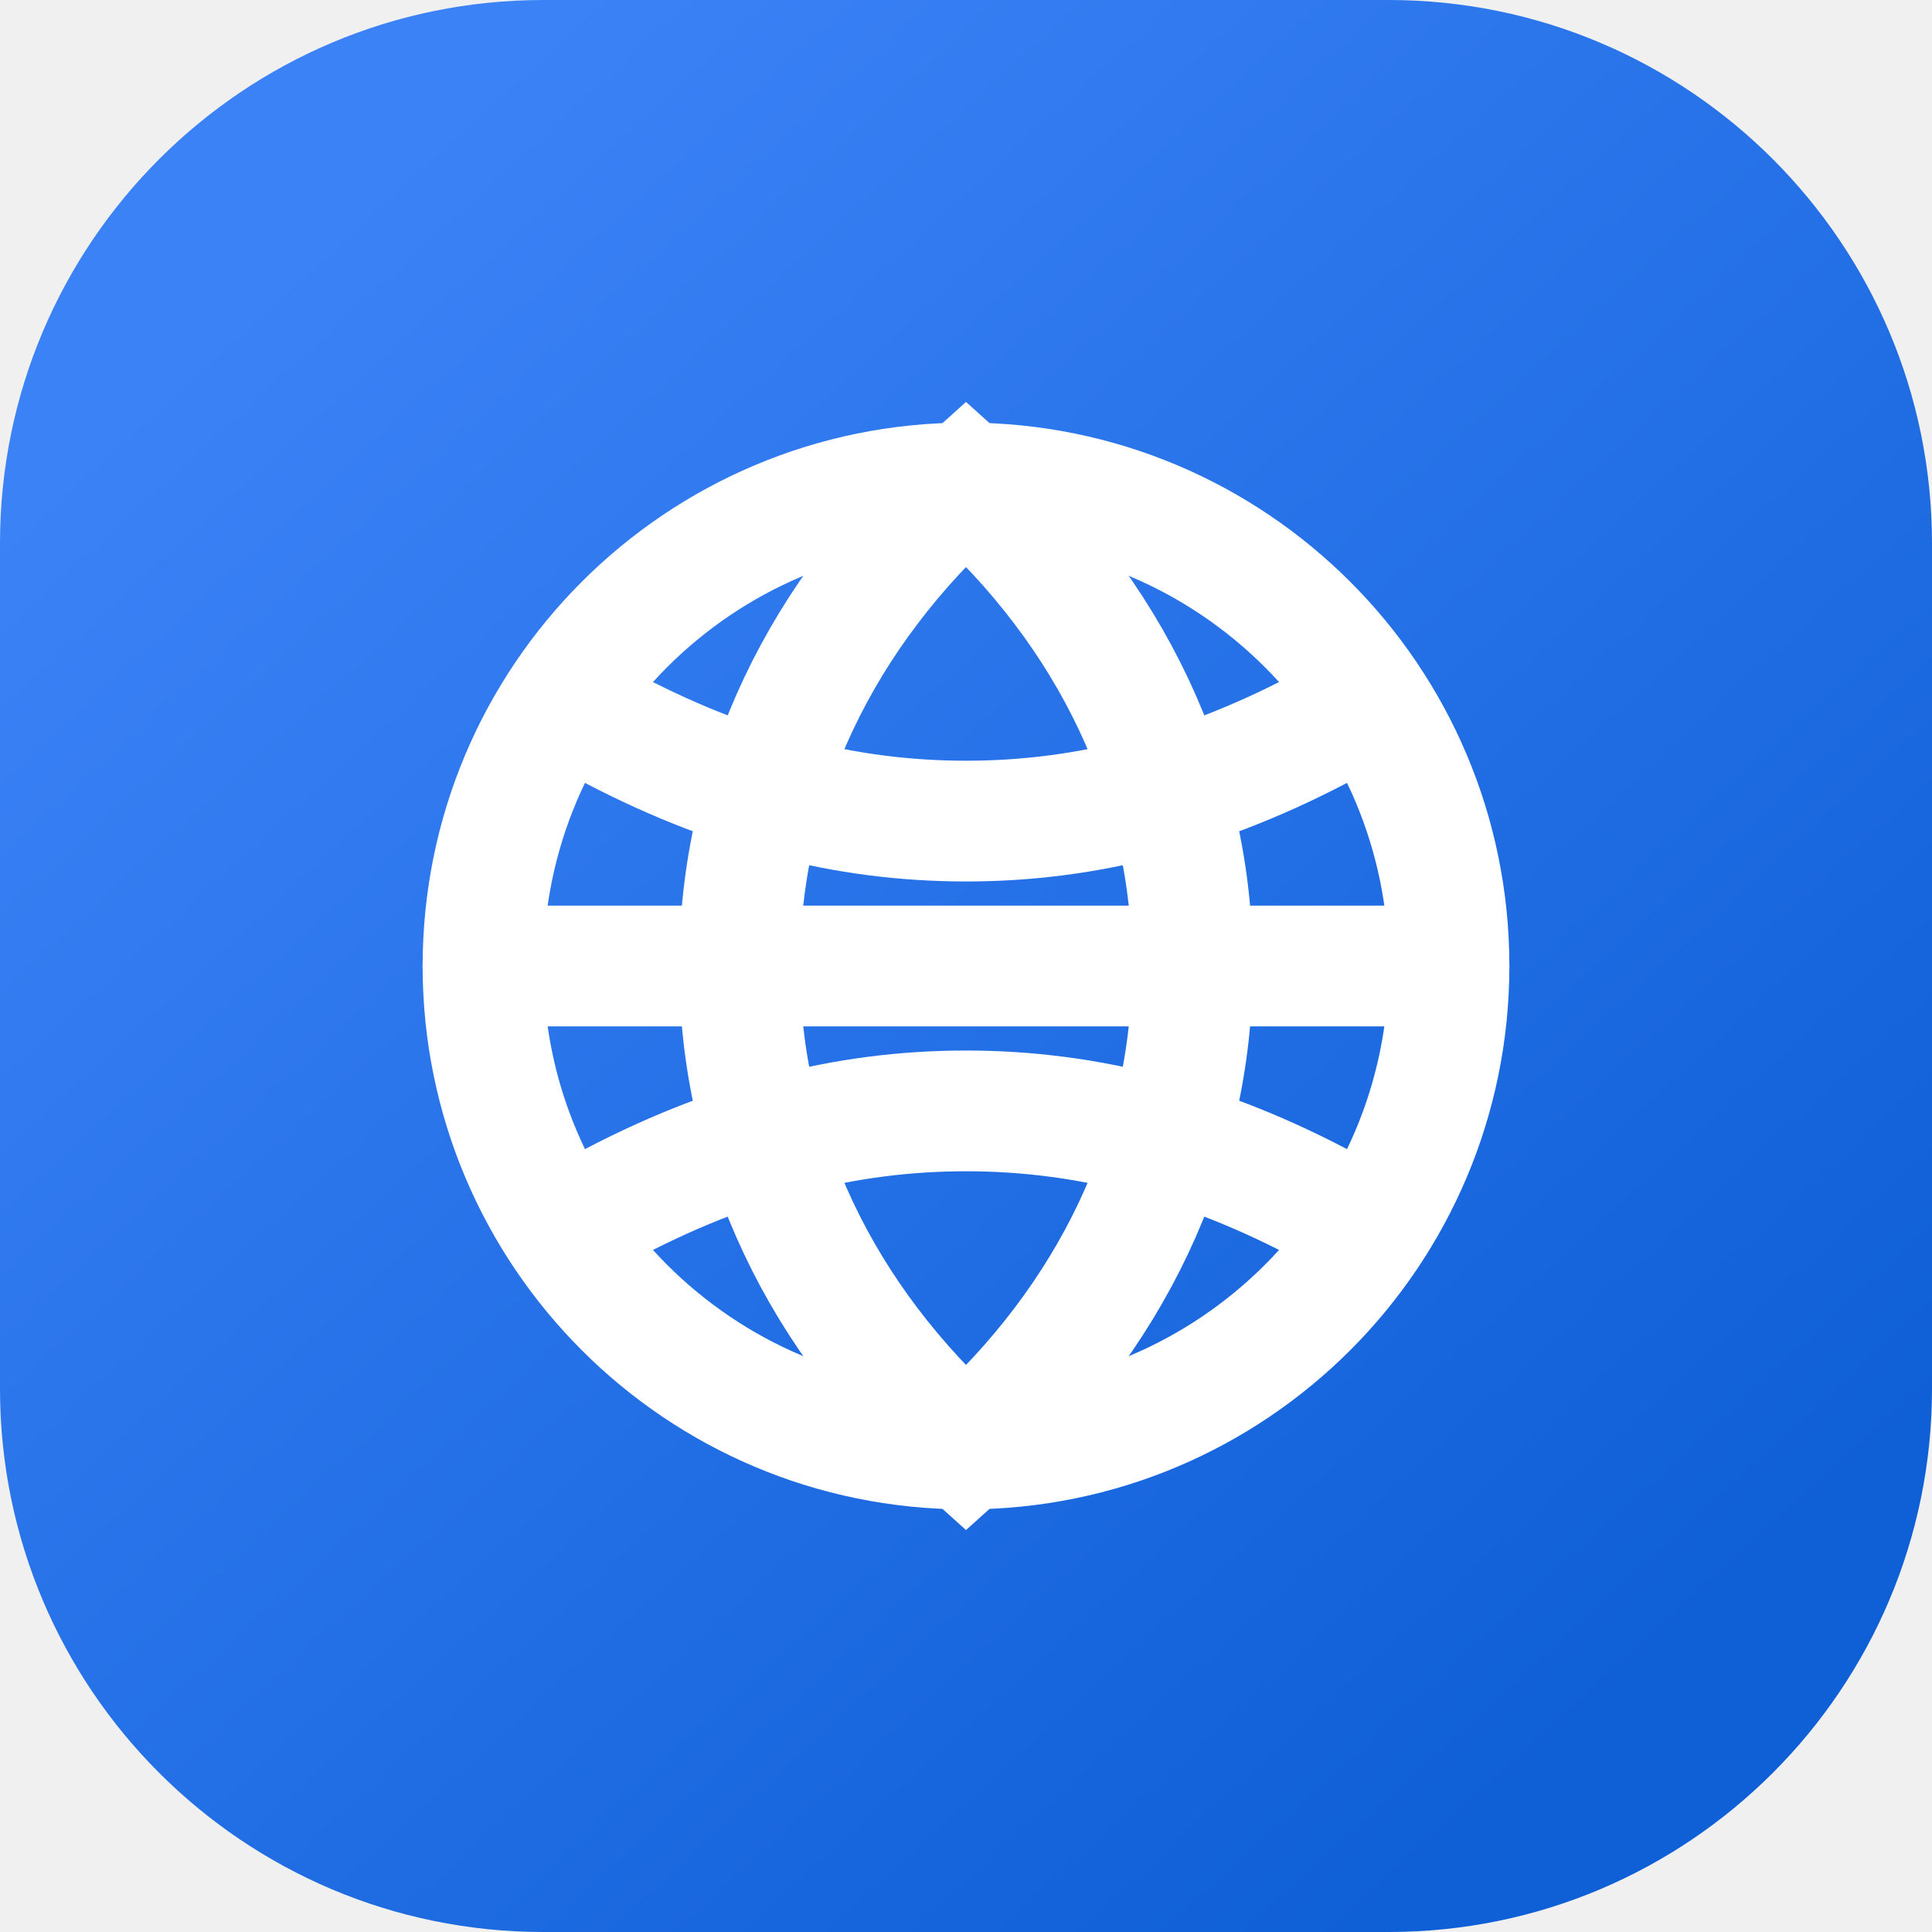
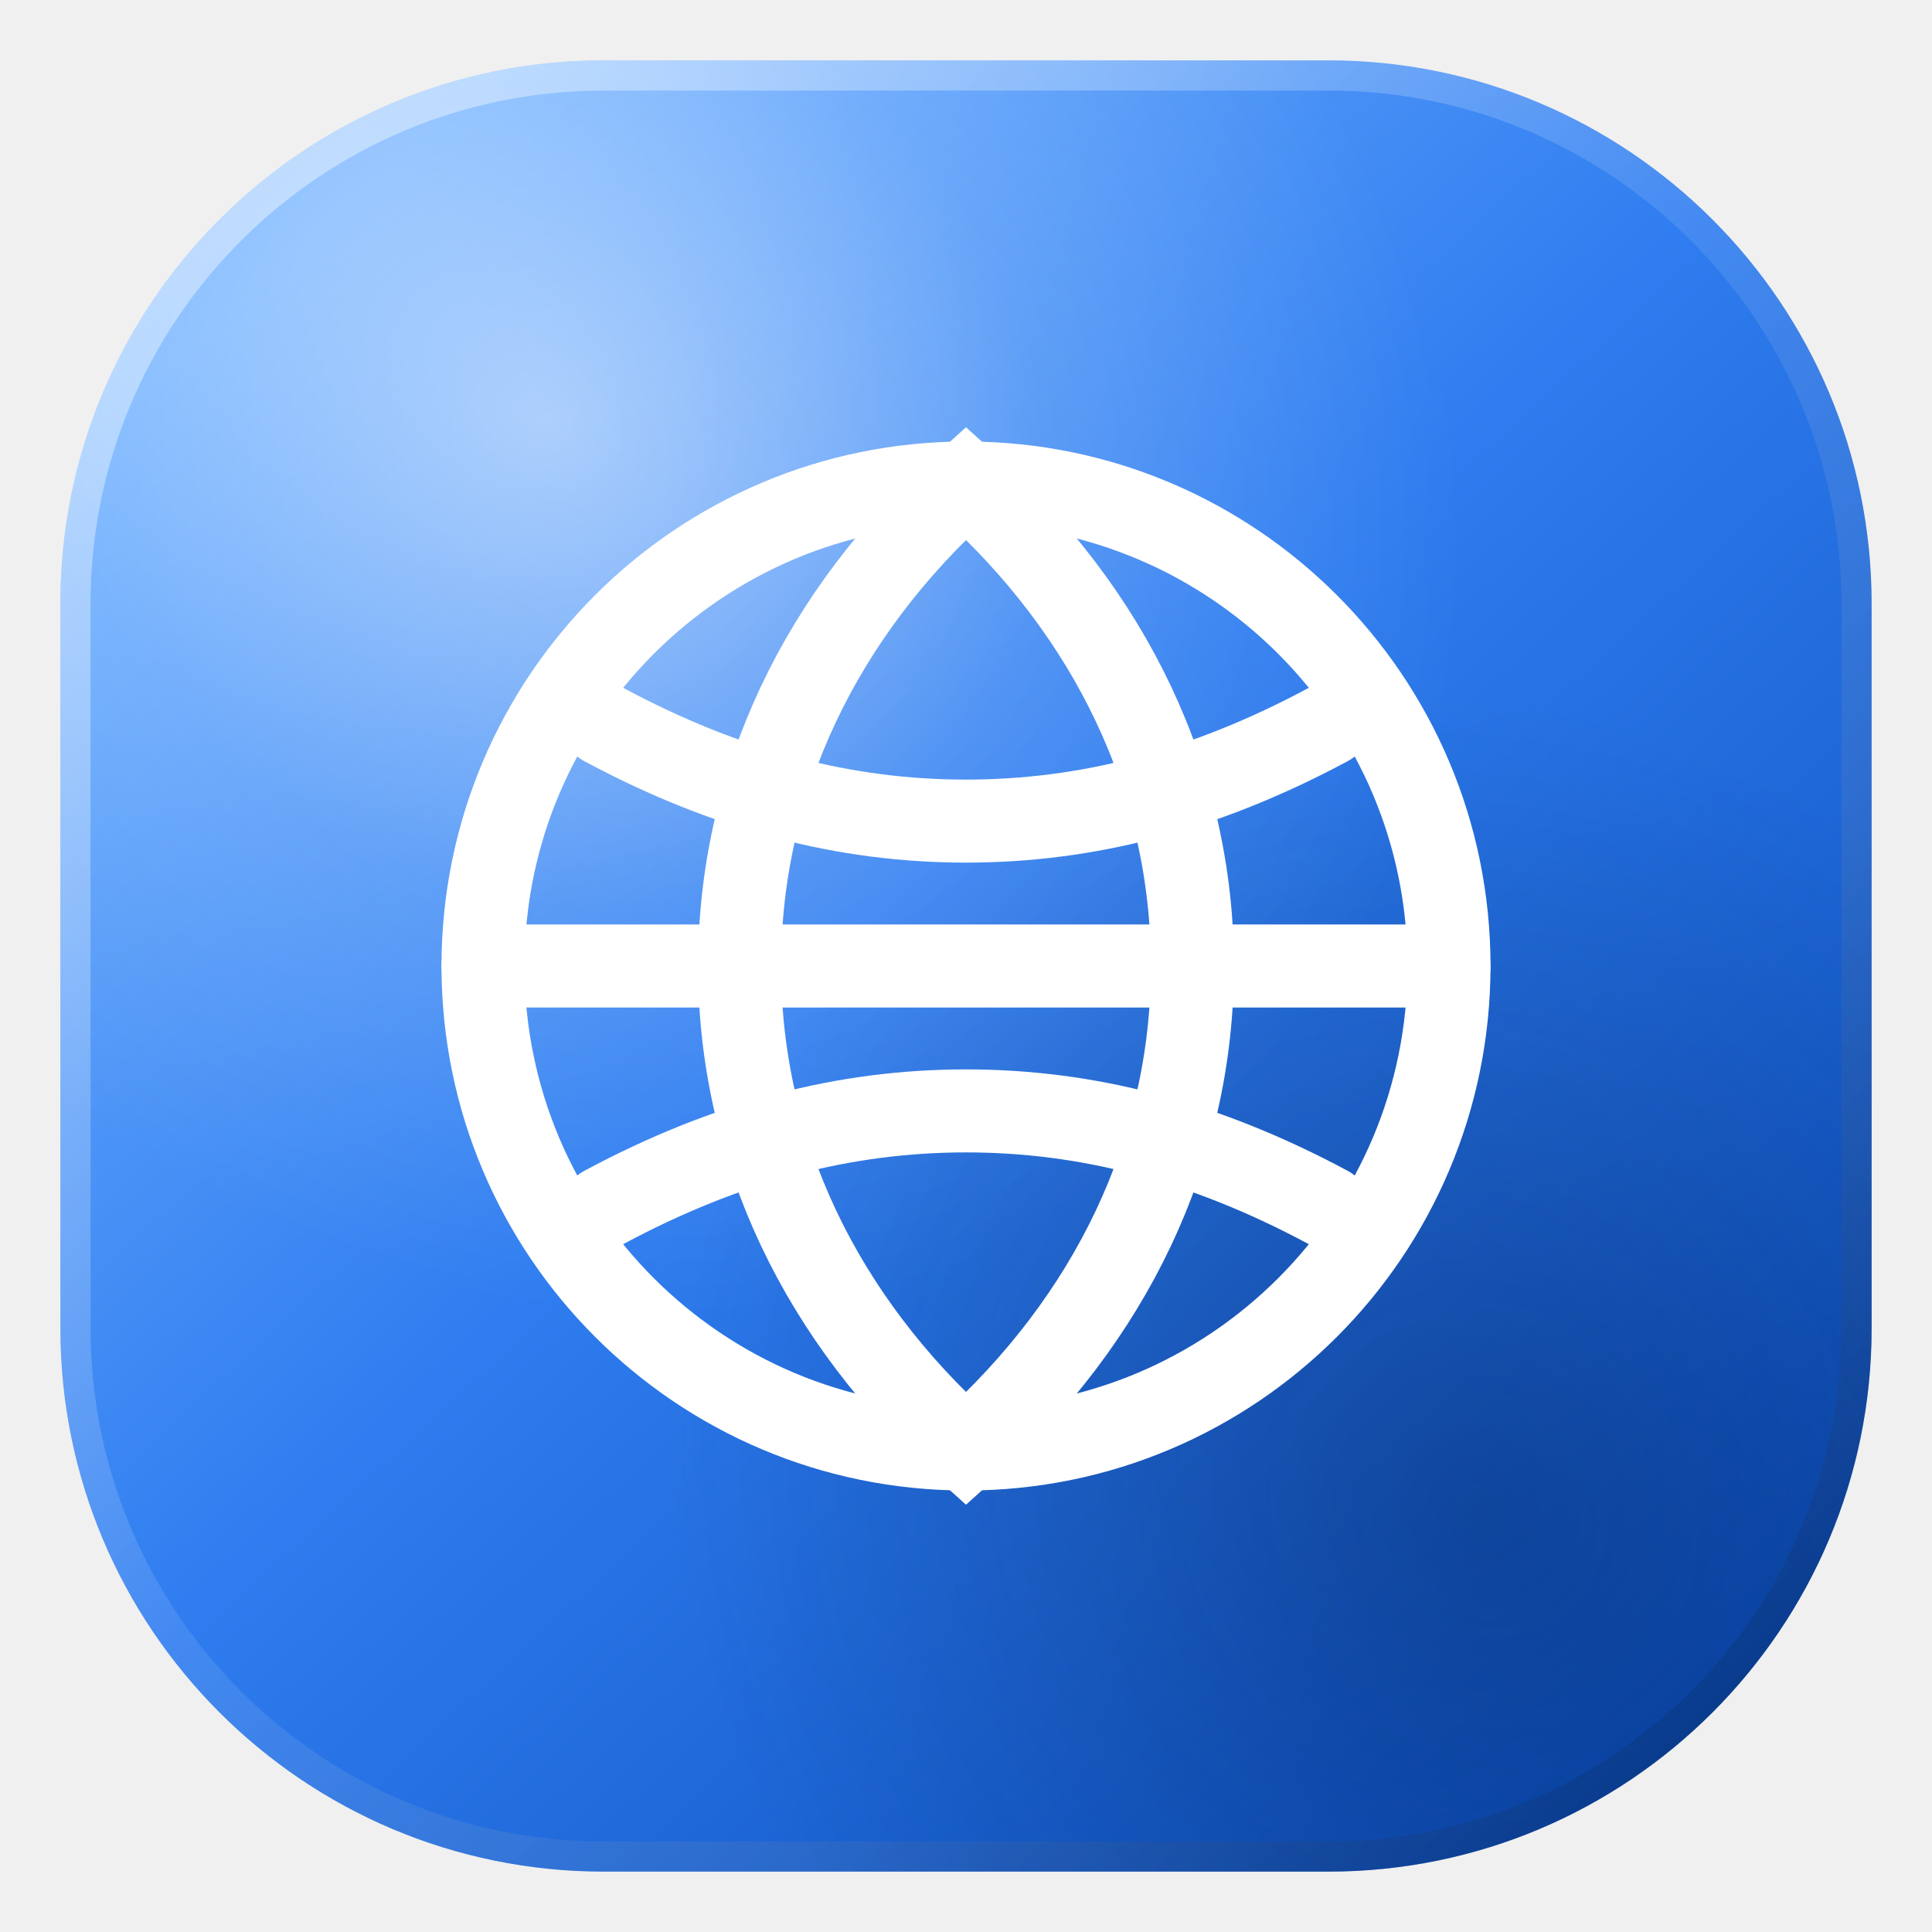
<svg xmlns="http://www.w3.org/2000/svg" viewBox="0 0 64 64">
  <defs>
-     <linearGradient id="bg" x1="10" y1="8" x2="54" y2="56" gradientUnits="userSpaceOnUse">
-       <stop stop-color="#3b82f6" />
-       <stop offset="1" stop-color="#0f5fd7" />
+     <linearGradient id="bg" x1="10" y1="8" x2="56" y2="58" gradientUnits="userSpaceOnUse">
+       <stop offset="0" stop-color="#6fb0ff" />
+       <stop offset="0.45" stop-color="#2f7df0" />
+       <stop offset="1" stop-color="#0b4ebc" />
+     </linearGradient>
+     <radialGradient id="shine" cx="0" cy="0" r="1" gradientUnits="userSpaceOnUse" gradientTransform="translate(18 14) rotate(40) scale(32 28)">
+       <stop offset="0" stop-color="#ffffff" stop-opacity="0.5" />
+       <stop offset="0.55" stop-color="#ffffff" stop-opacity="0.13" />
+       <stop offset="1" stop-color="#ffffff" stop-opacity="0" />
+     </radialGradient>
+     <radialGradient id="shade" cx="0" cy="0" r="1" gradientUnits="userSpaceOnUse" gradientTransform="translate(49 50) rotate(225) scale(28 26)">
+       <stop offset="0" stop-color="#041a42" stop-opacity="0.34" />
+       <stop offset="0.7" stop-color="#041a42" stop-opacity="0.1" />
+       <stop offset="1" stop-color="#041a42" stop-opacity="0" />
+     </radialGradient>
+     <linearGradient id="bevel" x1="8" y1="6" x2="56" y2="58" gradientUnits="userSpaceOnUse">
+       <stop offset="0" stop-color="#ffffff" stop-opacity="0.42" />
+       <stop offset="0.48" stop-color="#ffffff" stop-opacity="0.1" />
+       <stop offset="1" stop-color="#04193b" stop-opacity="0.2" />
    </linearGradient>
  </defs>
-   <rect width="64" height="64" rx="18" fill="url(#bg)" />
-   <circle cx="32" cy="32" r="16" fill="none" stroke="#fff" stroke-width="4" />
-   <path d="M16 32h32" fill="none" stroke="#fff" stroke-linecap="round" stroke-width="4" />
-   <path d="M32 16c4.8 4.3 7.5 9.9 7.5 16S36.8 43.7 32 48c-4.8-4.3-7.5-9.9-7.5-16S27.2 20.3 32 16Z" fill="none" stroke="#fff" stroke-width="4" />
-   <path d="M20 24c4.1 2.2 8 3.2 12 3.2S39.9 26.2 44 24" fill="none" stroke="#fff" stroke-linecap="round" stroke-width="4" />
-   <path d="M20 40c4.1-2.2 8-3.2 12-3.2s7.9 1 12 3.2" fill="none" stroke="#fff" stroke-linecap="round" stroke-width="4" />
+   <rect x="4" y="5" width="56" height="54" rx="18" fill="#04192f" opacity="0.18" />
+   <rect x="2" y="2" width="60" height="60" rx="18" fill="url(#bg)" />
+   <rect x="2" y="2" width="60" height="60" rx="18" fill="url(#shine)" />
+   <rect x="2" y="2" width="60" height="60" rx="18" fill="url(#shade)" />
+   <rect x="2.5" y="2.5" width="59" height="59" rx="17.5" fill="none" stroke="url(#bevel)" stroke-width="1" />
+   <circle cx="32" cy="32" r="16" fill="none" stroke="#fff" stroke-linecap="round" stroke-width="2.75" />
+   <path d="M16 32h32" fill="none" stroke="#fff" stroke-linecap="round" stroke-width="2.75" />
+   <path d="M32 16c4.8 4.3 7.5 9.9 7.5 16S36.8 43.7 32 48c-4.8-4.3-7.5-9.9-7.5-16S27.2 20.3 32 16Z" fill="none" stroke="#fff" stroke-linecap="round" stroke-width="2.75" />
+   <path d="M20 24c4.1 2.2 8 3.2 12 3.2S39.9 26.2 44 24" fill="none" stroke="#fff" stroke-linecap="round" stroke-width="2.75" />
+   <path d="M20 40c4.1-2.2 8-3.2 12-3.2s7.9 1 12 3.2" fill="none" stroke="#fff" stroke-linecap="round" stroke-width="2.75" />
</svg>
